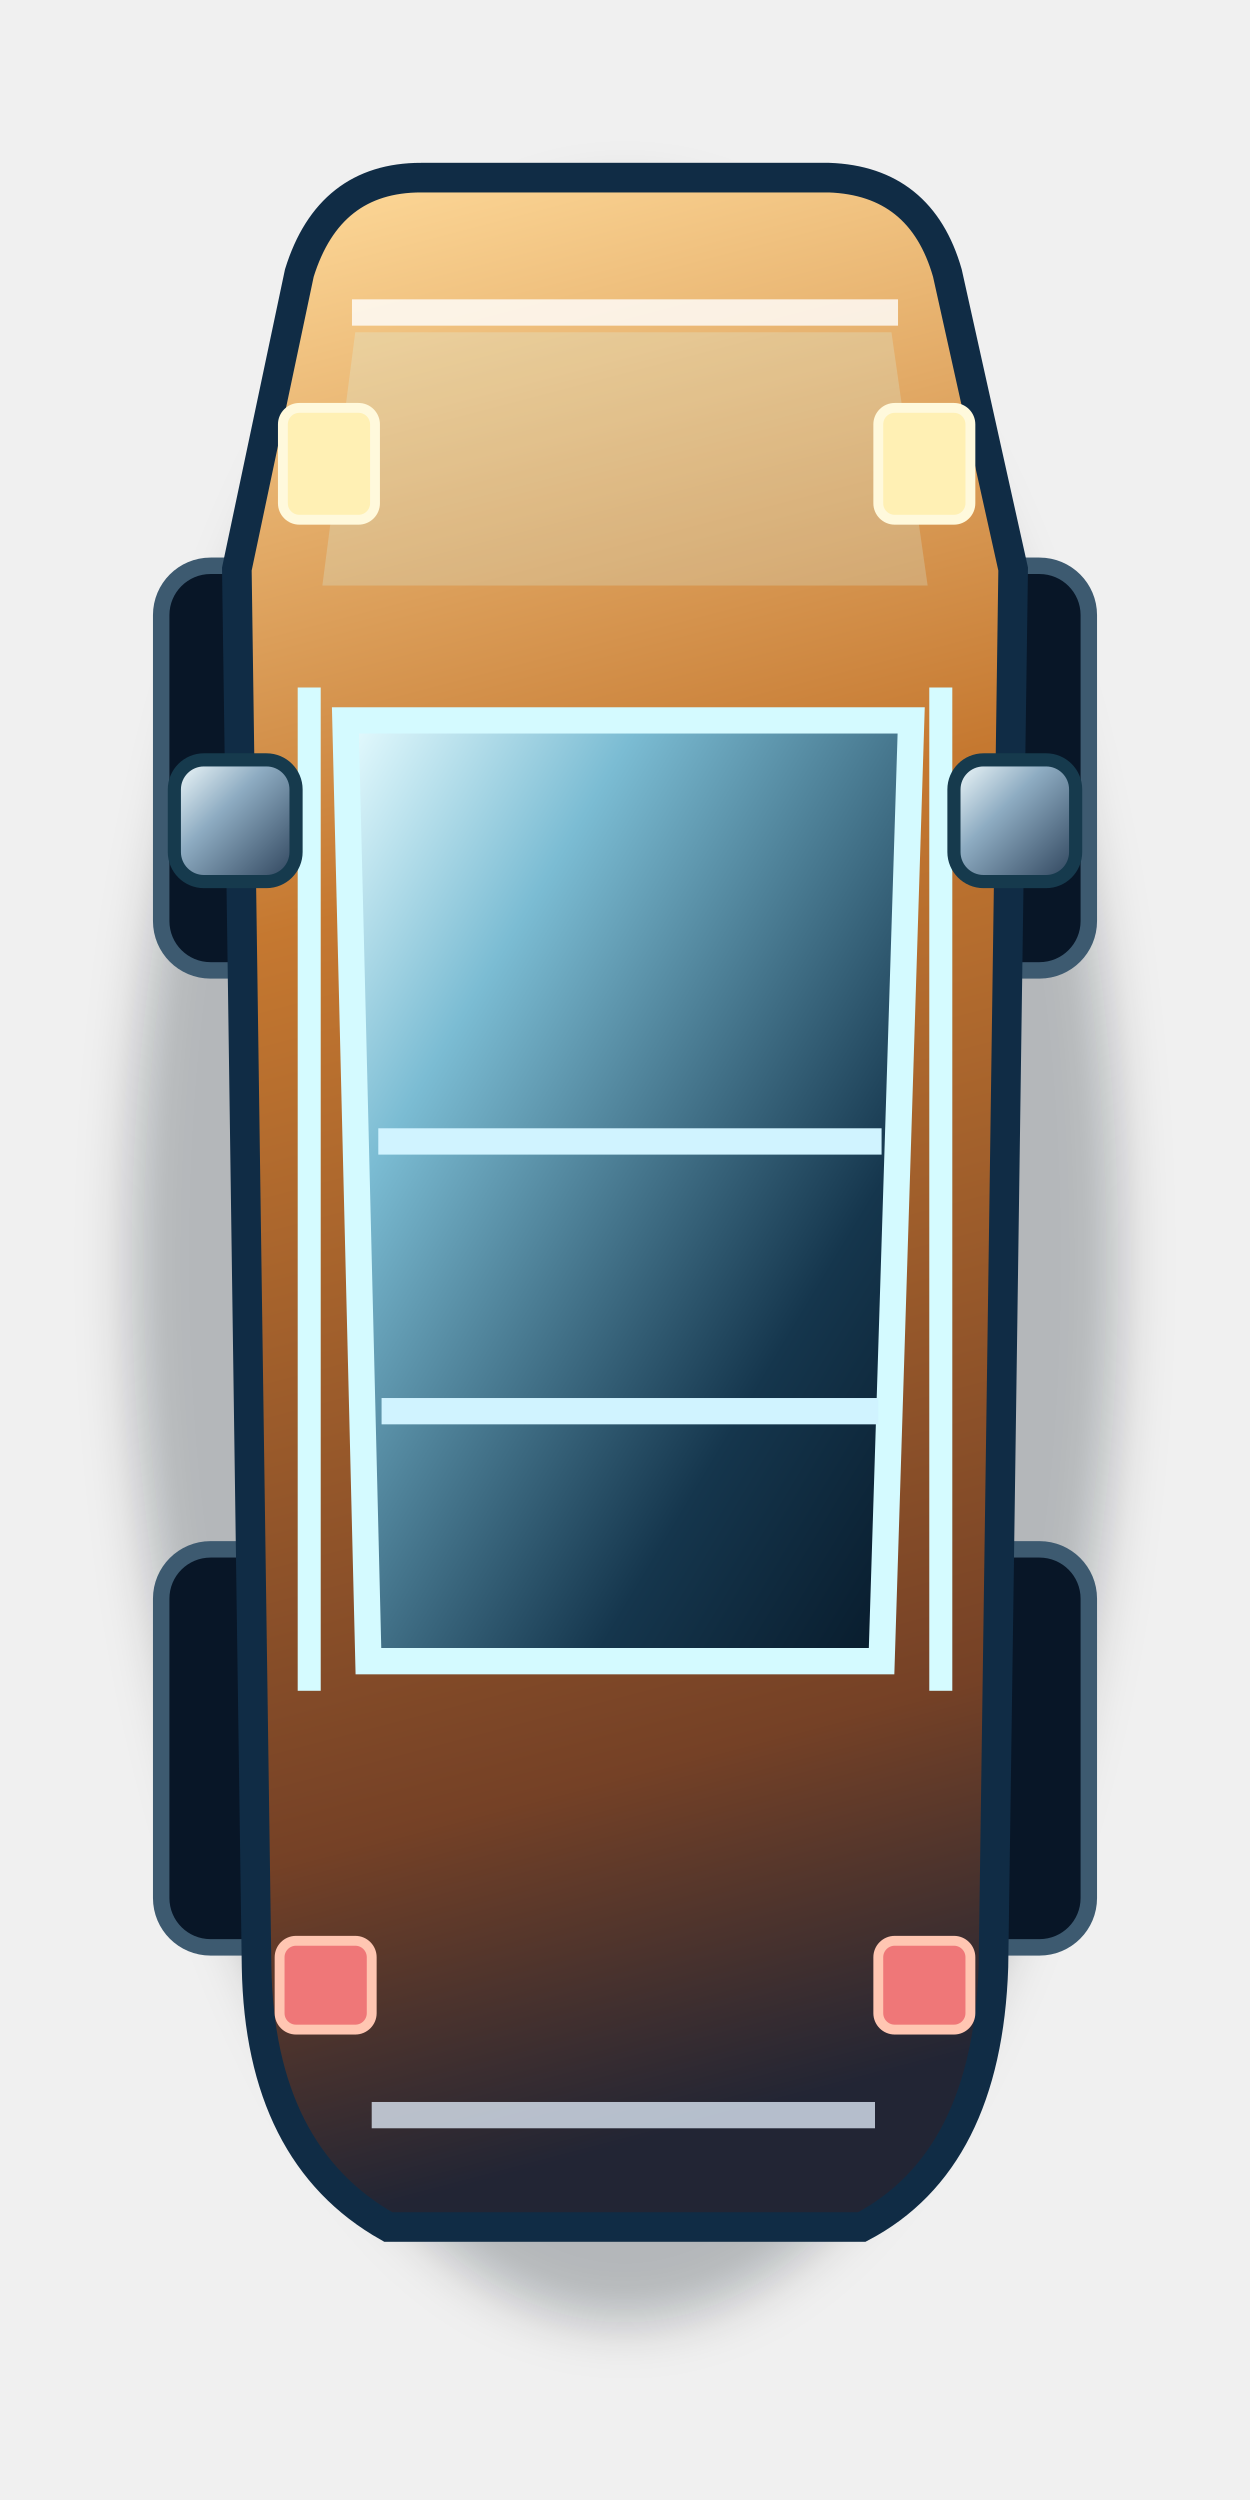
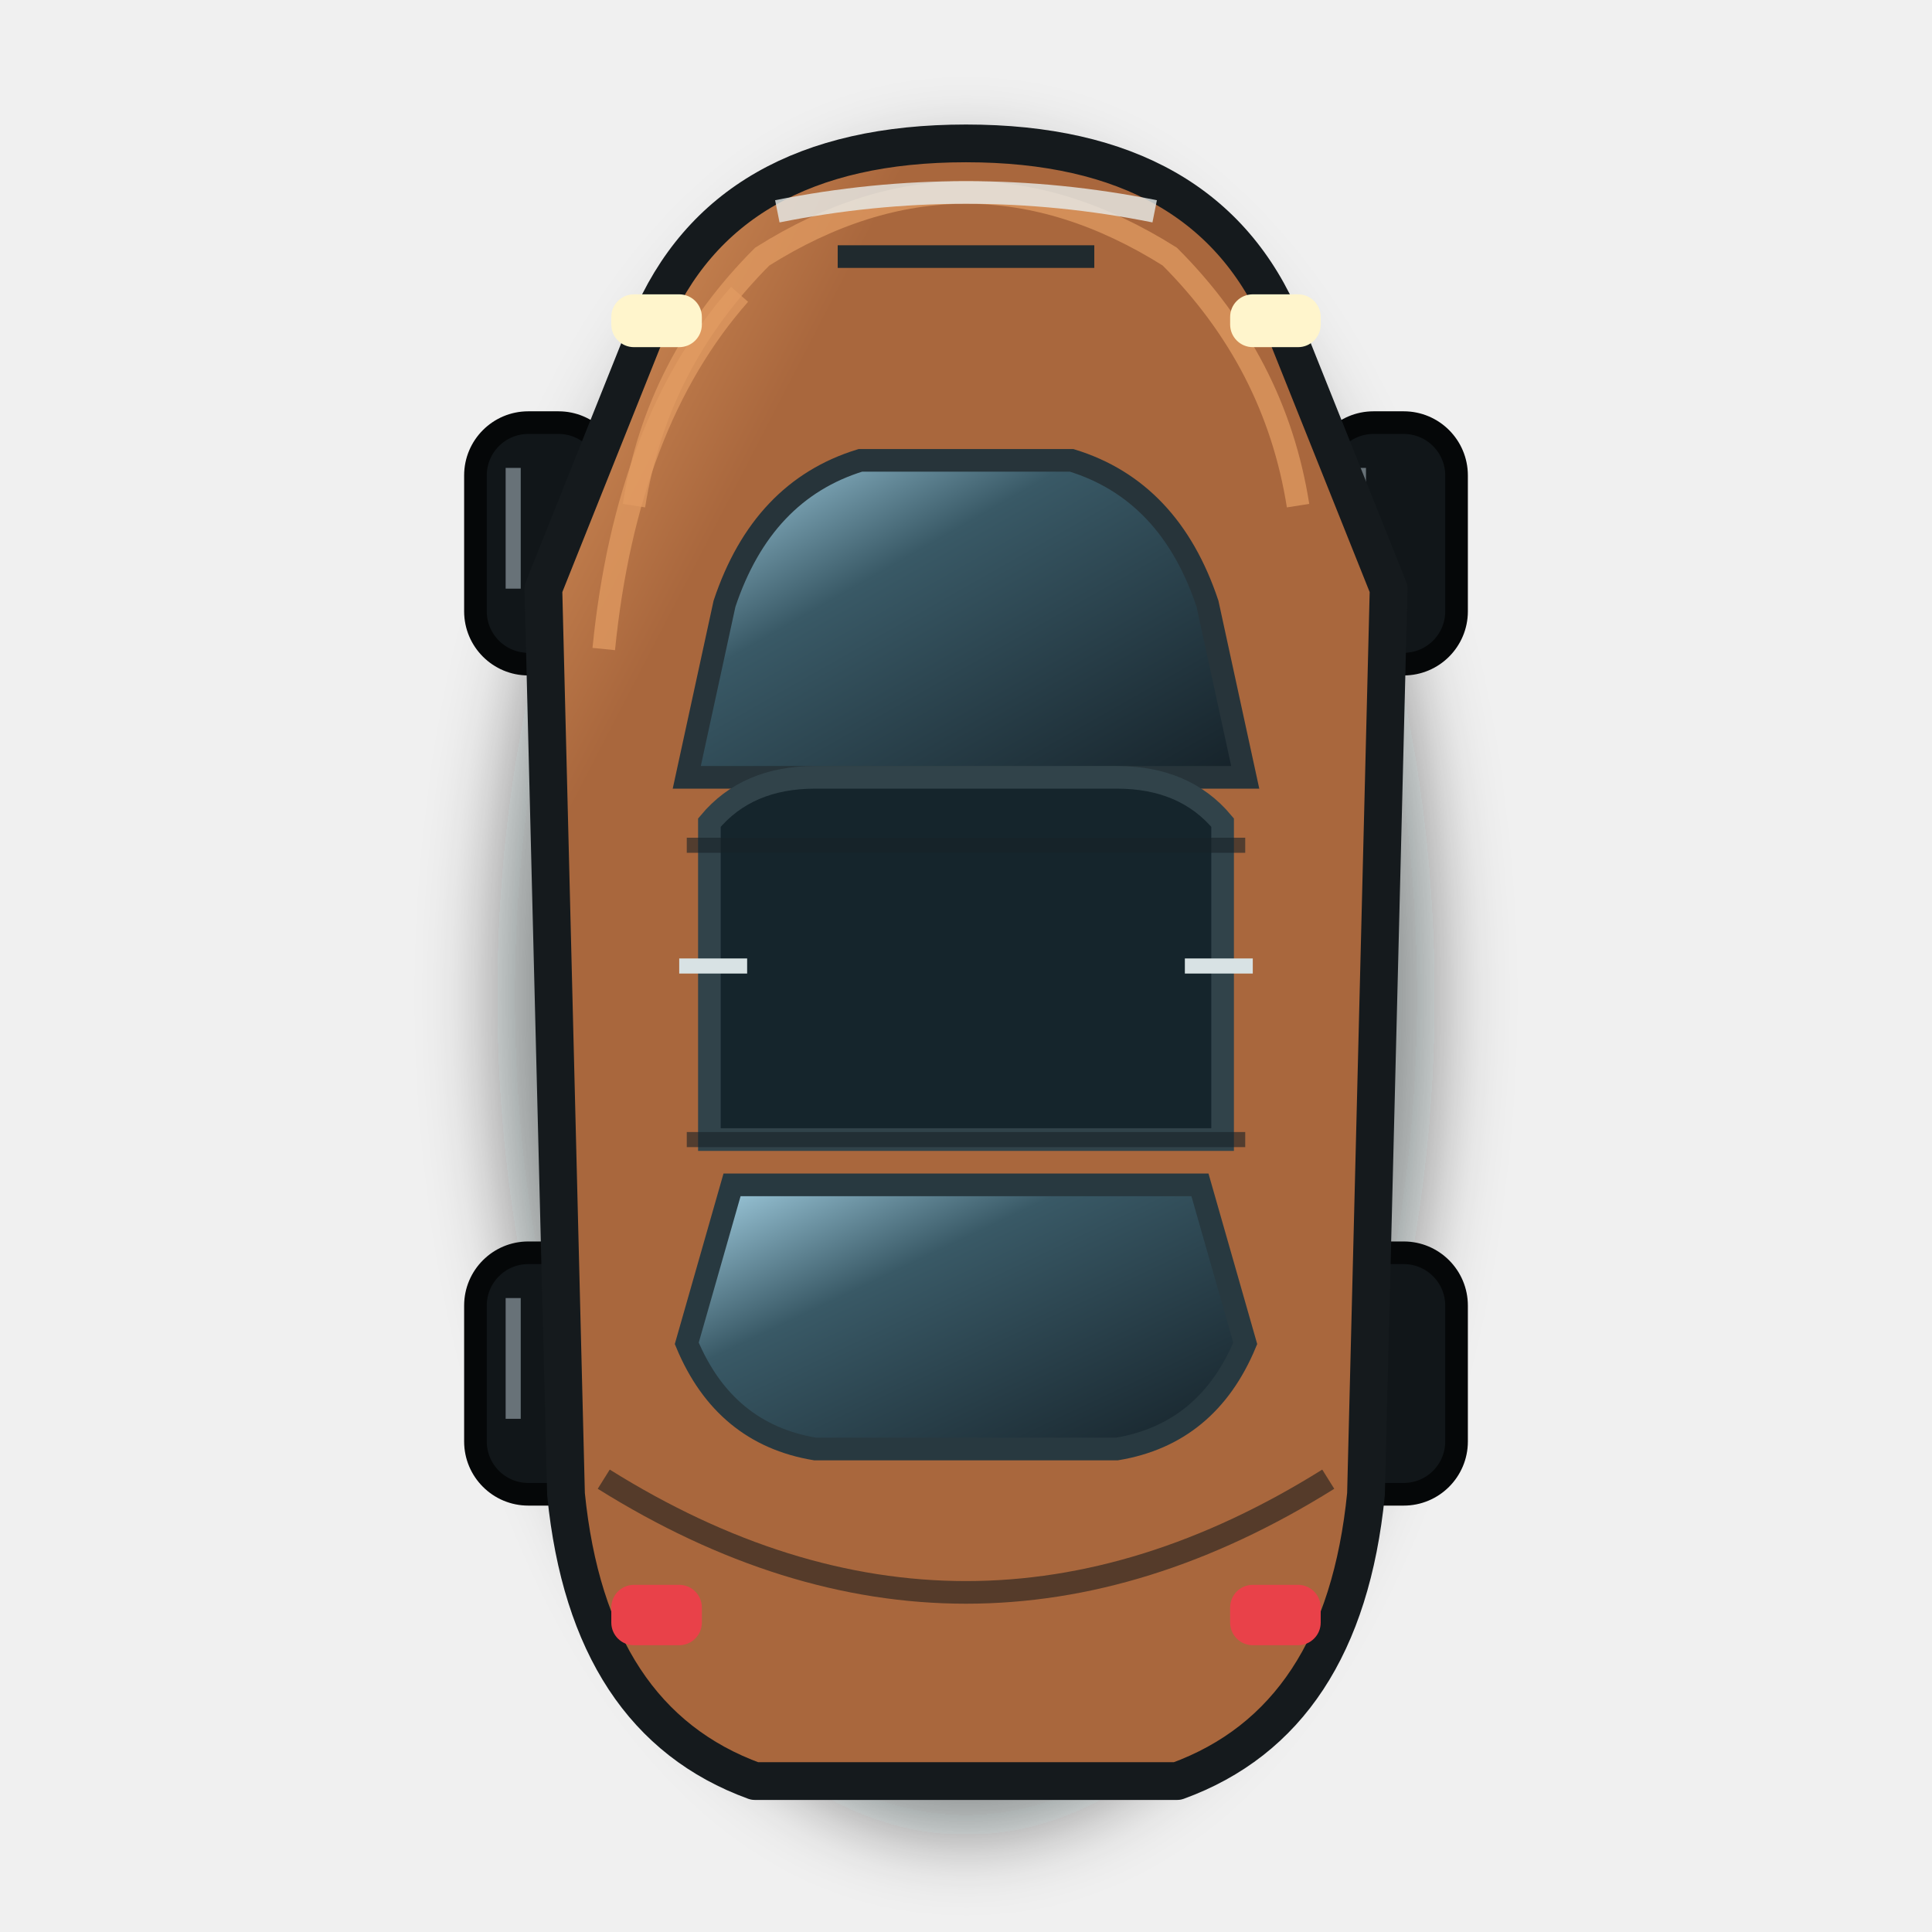
- <svg xmlns="http://www.w3.org/2000/svg" width="380" height="760" viewBox="0 0 380 760" role="img" aria-label="Cape Trail top-down view">
+ <svg xmlns="http://www.w3.org/2000/svg" width="256" height="256" viewBox="0 0 256 256" role="img" aria-label="Top-down view of Copper Compact SUV">
  <defs>
-     <linearGradient id="paint" x1="0" x2=".1" y1="0" y2="1">
-       <stop stop-color="#ffdb9b" />
-       <stop offset=".37" stop-color="#c57830" />
-       <stop offset=".82" stop-color="#754126" />
-       <stop offset="1" stop-color="#222534" />
+     <linearGradient id="paint" x1="0" y1="0" x2="1" y2="1">
+       <stop stop-color="#e19b61" />
+       <stop offset=".22" stop-color="#a9673d" />
+       <stop offset=".78" stop-color="#a9673d" />
+       <stop offset="1" stop-color="#a9673d" />
    </linearGradient>
-     <linearGradient id="window" x1="0" x2="1" y1="0" y2="1">
-       <stop stop-color="#e7fcff" />
-       <stop offset=".26" stop-color="#7bbcd3" />
-       <stop offset=".72" stop-color="#15364d" />
-       <stop offset="1" stop-color="#071929" />
+     <linearGradient id="glass" x1="0" y1="0" x2="1" y2="1">
+       <stop stop-color="#a8d5e8" />
+       <stop offset=".35" stop-color="#395966" />
+       <stop offset="1" stop-color="#152128" />
    </linearGradient>
-     <linearGradient id="chrome" x1="0" x2="1" y1="0" y2="1">
-       <stop stop-color="#f7ffff" />
-       <stop offset=".4" stop-color="#8eacc2" />
-       <stop offset="1" stop-color="#2b4058" />
-     </linearGradient>
-     <filter id="shadow" x="-30%" y="-40%" width="160%" height="180%">
-       <feGaussianBlur stdDeviation="8" />
+     <filter id="shadow" x="-.3" y="-.15" width="1.6" height="1.5">
+       <feGaussianBlur stdDeviation="5" />
    </filter>
  </defs>
-   <ellipse cx="190" cy="383" rx="150" ry="323" fill="#010816" opacity=".25" filter="url(#shadow)" />
-   <rect x="49" y="172" width="45" height="123" rx="15" fill="#081627" stroke="#3d5a70" stroke-width="5" />
-   <rect x="49" y="471" width="45" height="121" rx="15" fill="#081627" stroke="#3d5a70" stroke-width="5" />
-   <rect x="286" y="172" width="45" height="123" rx="15" fill="#081627" stroke="#3d5a70" stroke-width="5" />
-   <rect x="286" y="471" width="45" height="121" rx="15" fill="#081627" stroke="#3d5a70" stroke-width="5" />
-   <path d="M91 83Q100 54 128 54H252Q280 55 288 83L308 173L302 598Q300 657 262 677H118Q79 655 78 598L72 173Z" fill="url(#paint)" stroke="#102c45" stroke-width="9" />
-   <path d="M108 101H271L282 178H98Z" fill="#d8ffff" opacity=".22" />
-   <path d="M105 219H277L268 505H112Z" fill="url(#window)" stroke="#d4faff" stroke-width="8" />
-   <path d="M115 347H268 M116 429H267" stroke="#d0f3ff" stroke-width="8" />
-   <path d="M94 209V514 M286 209V514" stroke="#d5fbff" stroke-width="7" />
-   <path d="M107 95H273" stroke="#ffffff" stroke-width="8" opacity=".8" />
-   <path d="M113 643H266" stroke="#e5f2ff" stroke-width="8" opacity=".75" />
-   <rect x="86" y="124" width="28" height="34" rx="5" fill="#fff0b4" stroke="#fff9dc" stroke-width="3" />
-   <rect x="267" y="124" width="28" height="34" rx="5" fill="#fff0b4" stroke="#fff9dc" stroke-width="3" />
-   <rect x="85" y="590" width="28" height="27" rx="5" fill="#ef7778" stroke="#ffc6b2" stroke-width="3" />
-   <rect x="267" y="590" width="28" height="27" rx="5" fill="#ef7778" stroke="#ffc6b2" stroke-width="3" />
-   <rect x="53" y="231" width="37" height="37" rx="9" fill="url(#chrome)" stroke="#163a4d" stroke-width="4" />
-   <rect x="290" y="231" width="37" height="37" rx="9" fill="url(#chrome)" stroke="#163a4d" stroke-width="4" />
+   <g transform="rotate(0 128 128)">
+     <ellipse cx="128" cy="132" rx="62" ry="111" fill="#03070a" opacity=".42" filter="url(#shadow)" />
+     <rect x="63" y="56" width="18" height="32" rx="7" fill="#111619" stroke="#050708" stroke-width="3" />
+     <path d="M68 62 V78" stroke="#687278" stroke-width="2" />
+     <rect x="175" y="56" width="18" height="32" rx="7" fill="#111619" stroke="#050708" stroke-width="3" />
+     <path d="M180 62 V78" stroke="#687278" stroke-width="2" />
+     <rect x="63" y="166" width="18" height="32" rx="7" fill="#111619" stroke="#050708" stroke-width="3" />
+     <path d="M68 172 V188" stroke="#687278" stroke-width="2" />
+     <rect x="175" y="166" width="18" height="32" rx="7" fill="#111619" stroke="#050708" stroke-width="3" />
+     <path d="M180 172 V188" stroke="#687278" stroke-width="2" />
+     <path d="M128 19 Q160 19 170 43 L184 78 L181 198 Q178 228 156 236 L100 236 Q78 228 75 198 L72 78 L86 43 Q96 19 128 19Z" fill="url(#paint)" stroke="#151a1d" stroke-width="5" stroke-linejoin="round" />
+     <path d="M84 67 Q87 48 101 34 Q128 17 155 34 Q169 48 172 67" fill="none" stroke="#e19b61" stroke-width="3" opacity=".75" />
+     <path d="M103 28 Q128 23 153 28" fill="none" stroke="#e7eceb" stroke-width="3" opacity=".8" />
+     <path d="M111 34 H145" stroke="#202a2e" stroke-width="3" />
+     <path d="M96 80 Q101 65 114 61 H142 Q155 65 160 80 L165 103 H91Z" fill="url(#glass)" stroke="#27343a" stroke-width="3" />
+     <path d="M94 109 Q99 103 108 103 H148 Q157 103 162 109 V151 H94Z" fill="#15252c" stroke="#31434a" stroke-width="3" />
+     <path d="M97 157 H159 L165 178 Q160 190 148 192 H108 Q96 190 91 178Z" fill="url(#glass)" stroke="#283940" stroke-width="3" />
+     <path d="M91 112 H165 M91 151 H165" stroke="#172127" stroke-width="2" opacity=".6" />
+     <path d="M90 128 H99 M157 128 H166" stroke="#d8e2e4" stroke-width="2" />
+     <path d="M80 86 Q83 56 98 39" fill="none" stroke="#e19b61" stroke-width="3" opacity=".75" />
+     <rect x="81" y="39" width="12" height="7" rx="3" fill="#fff5cc" />
+     <rect x="163" y="39" width="12" height="7" rx="3" fill="#fff5cc" />
+     <rect x="81" y="210" width="12" height="8" rx="3" fill="#e94149" />
+     <rect x="163" y="210" width="12" height="8" rx="3" fill="#e94149" />
+     <path d="M80 196 Q128 226 176 196" fill="none" stroke="#111719" stroke-width="3" opacity=".55" />
+   </g>
</svg>
